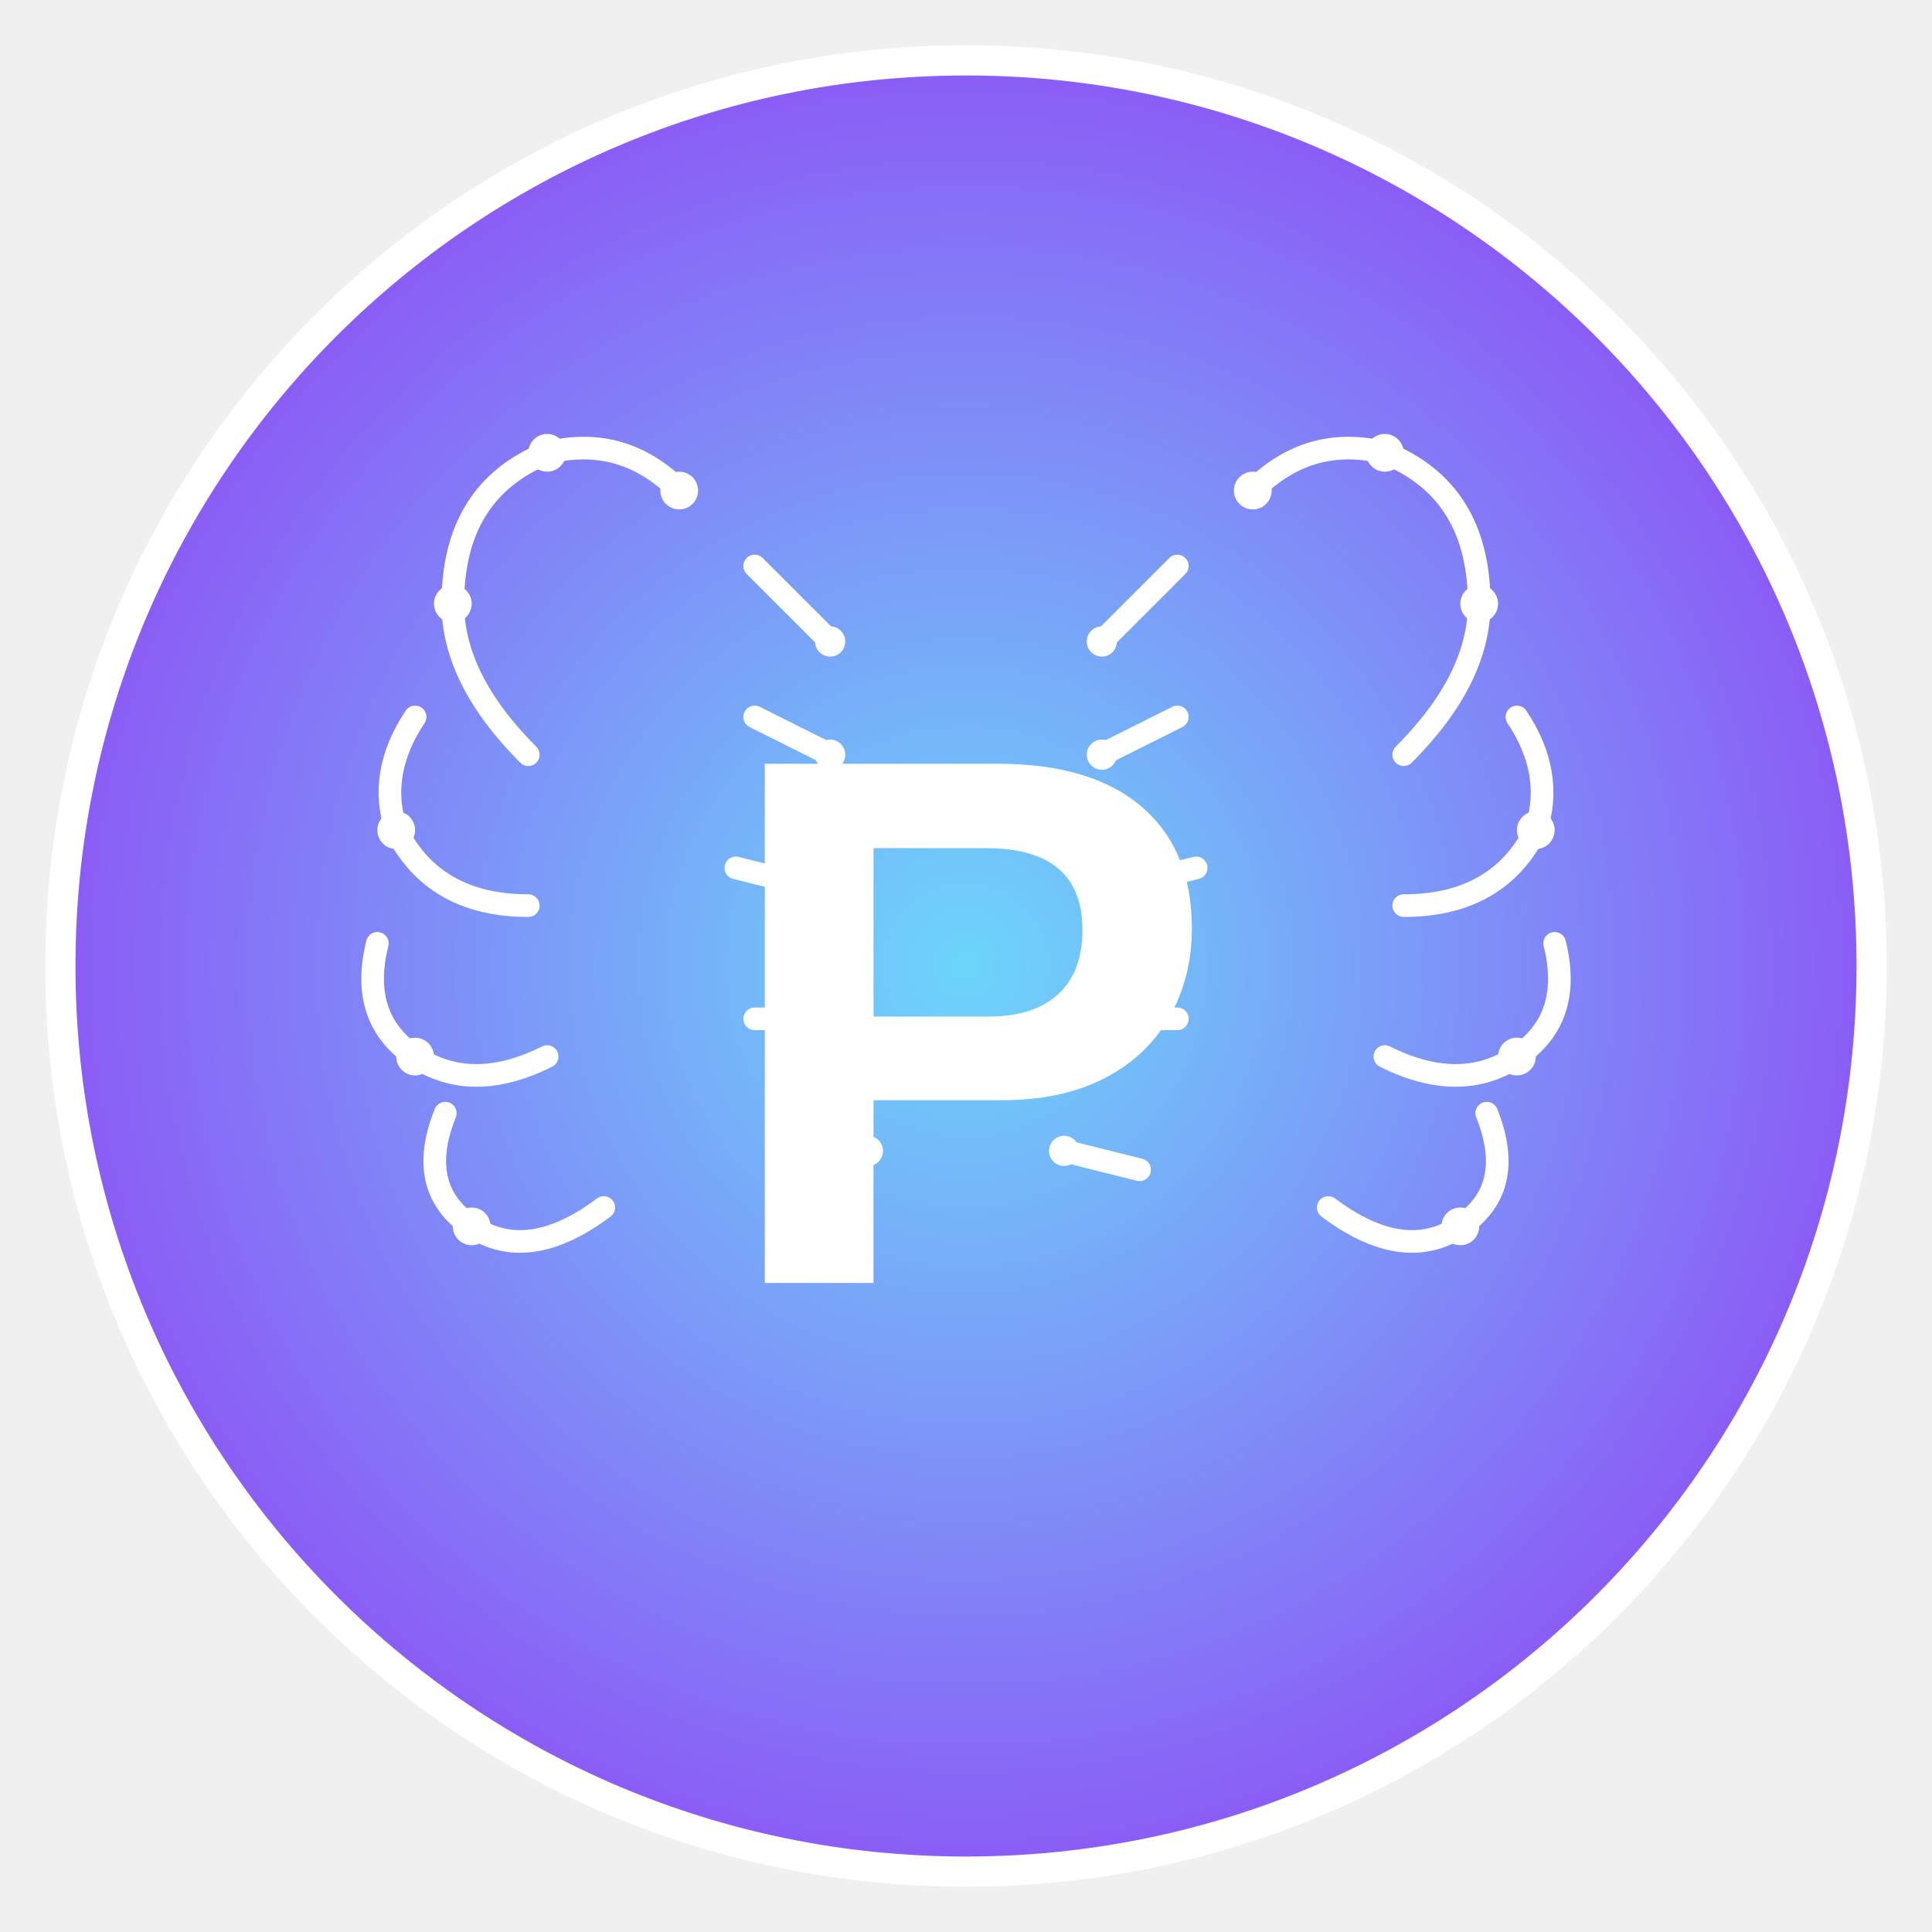
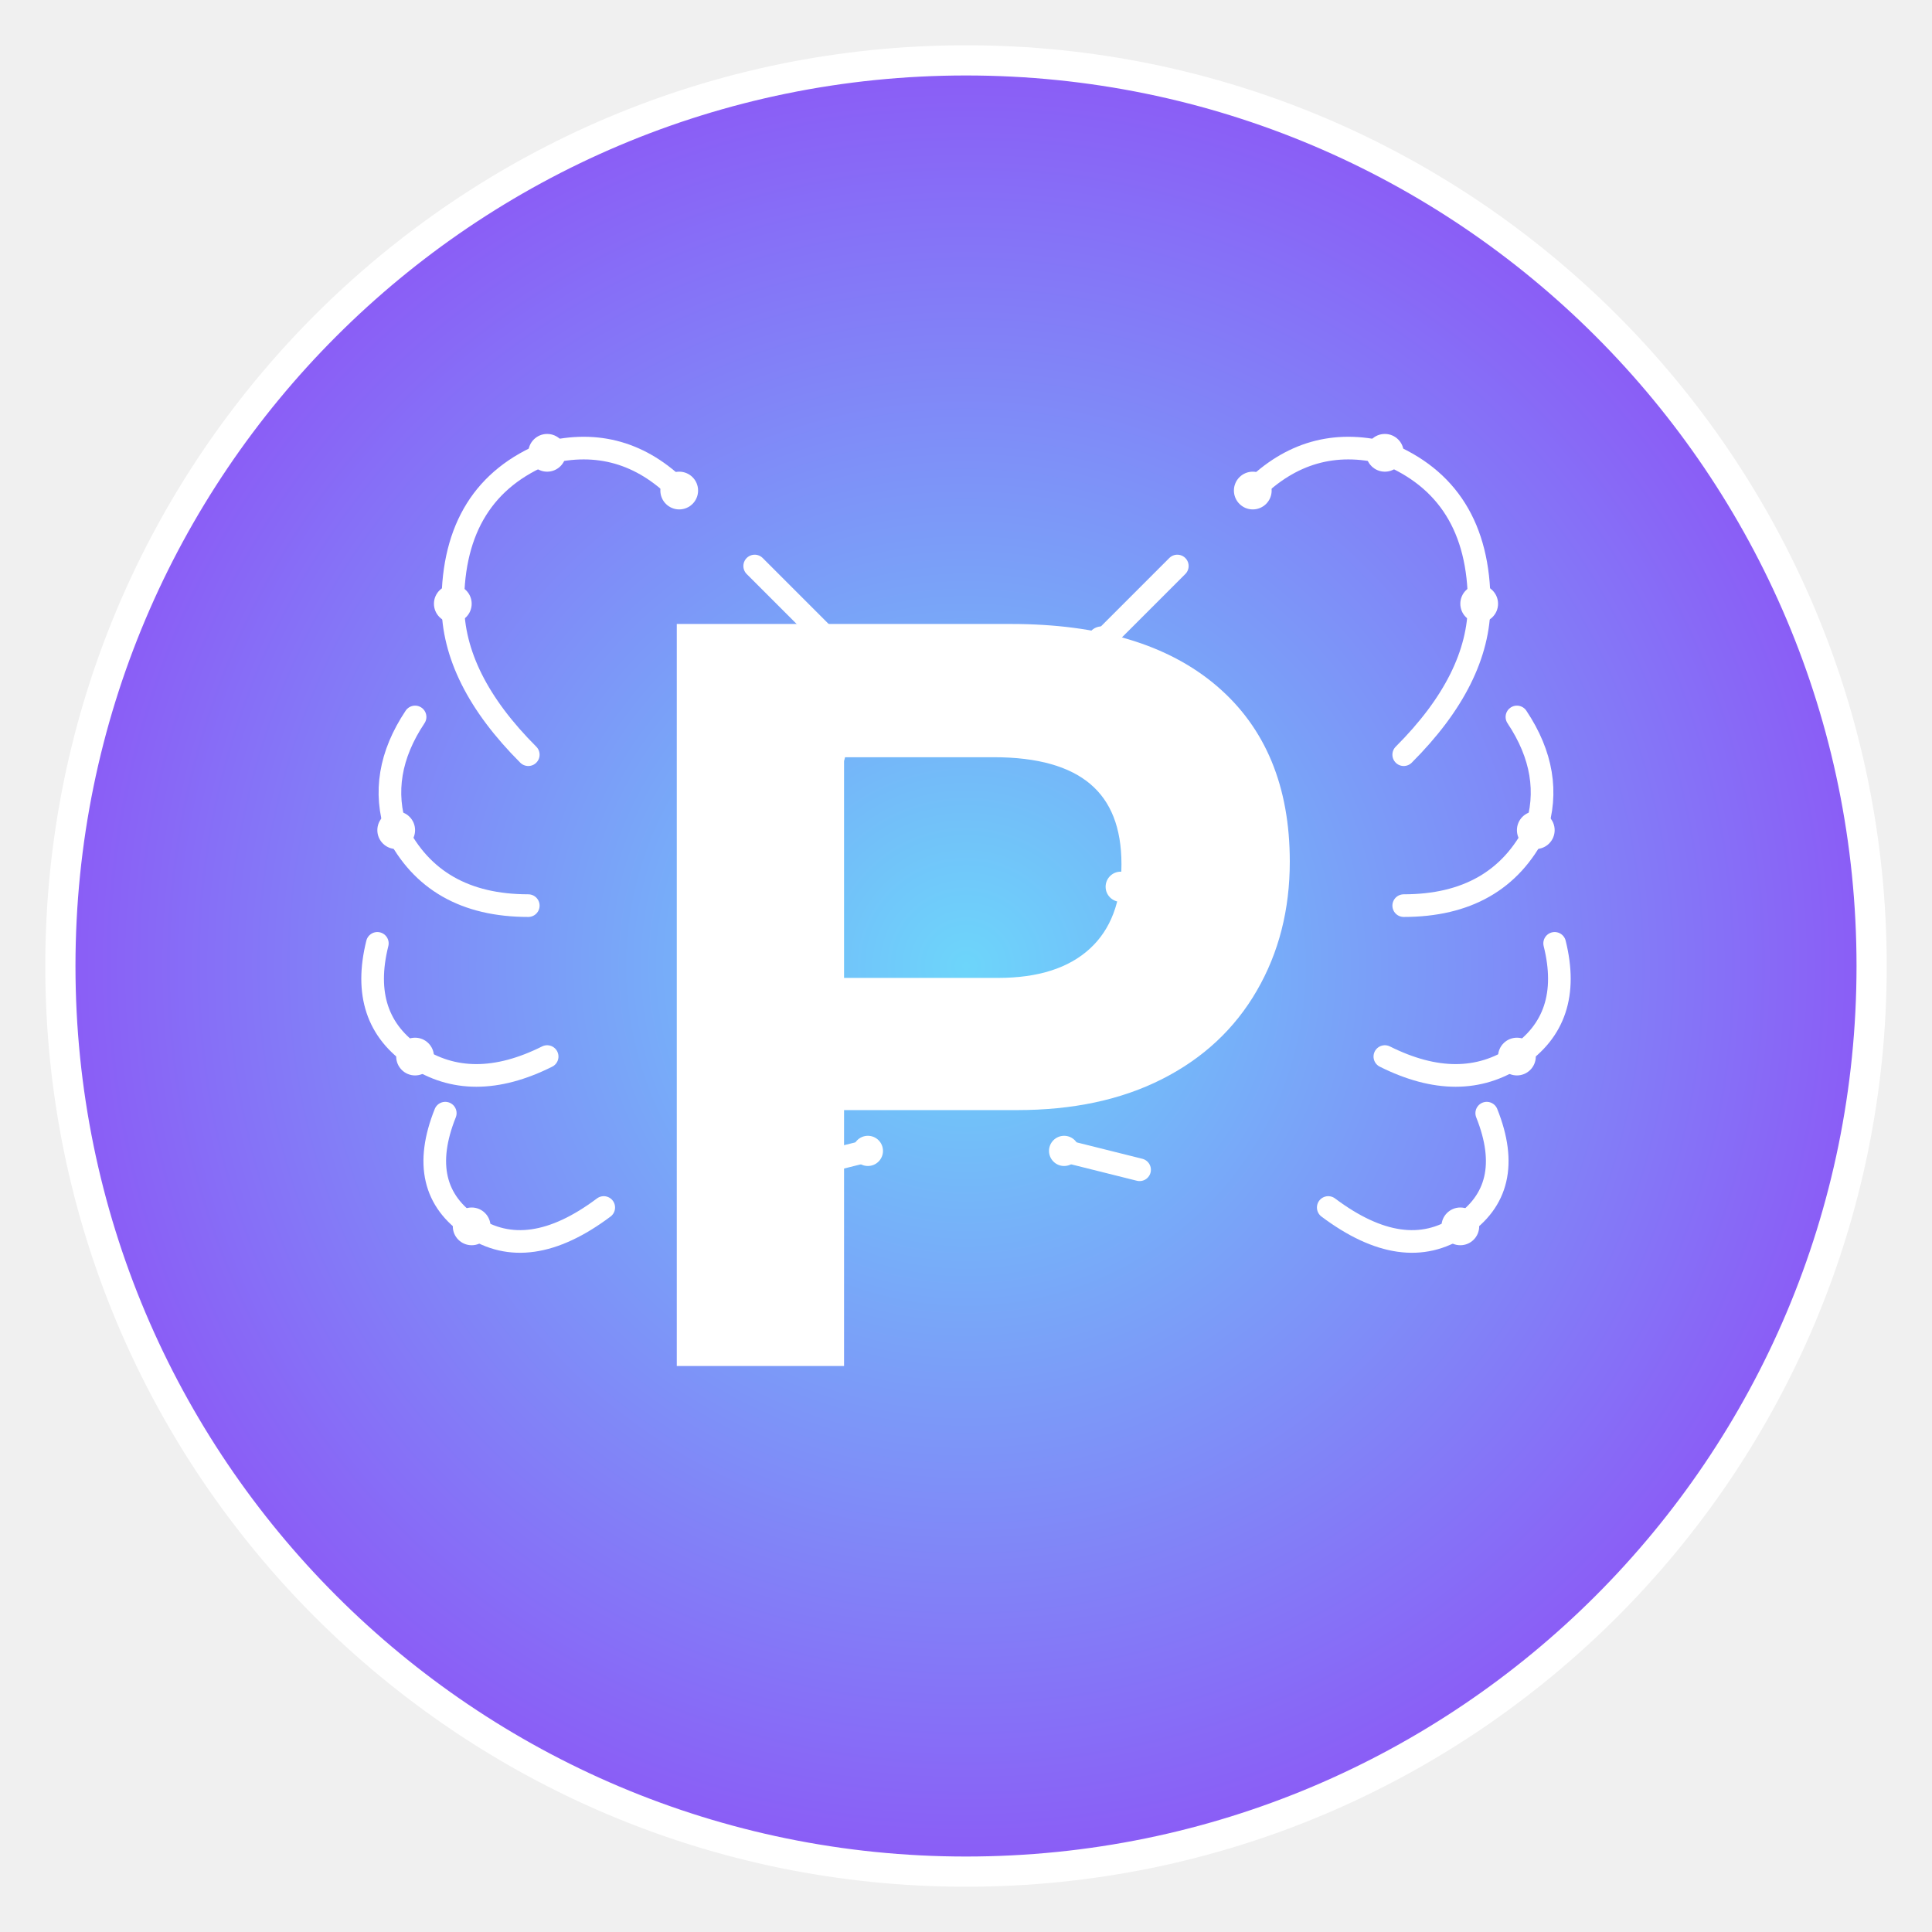
<svg xmlns="http://www.w3.org/2000/svg" viewBox="0 0 512 512">
  <defs>
    <radialGradient id="brainGradient" cx="50%" cy="50%" r="50%">
      <stop offset="0%" style="stop-color:#6DD5FA;stop-opacity:1" />
      <stop offset="100%" style="stop-color:#8B5CF6;stop-opacity:1" />
    </radialGradient>
  </defs>
  <circle cx="256" cy="256" r="240" fill="url(#brainGradient)" />
  <circle cx="256" cy="256" r="240" fill="none" stroke="white" stroke-width="8" />
  <g fill="none" stroke="white" stroke-width="6" stroke-linecap="round" stroke-linejoin="round">
    <path d="M 140,200 Q 120,180 120,160 Q 120,130 145,120 Q 165,115 180,130" />
    <path d="M 140,240 Q 115,240 105,220 Q 100,205 110,190" />
    <path d="M 145,280 Q 125,290 110,280 Q 95,270 100,250" />
    <path d="M 160,320 Q 140,335 125,325 Q 110,315 118,295" />
    <path d="M 372,200 Q 392,180 392,160 Q 392,130 367,120 Q 347,115 332,130" />
    <path d="M 372,240 Q 397,240 407,220 Q 412,205 402,190" />
    <path d="M 367,280 Q 387,290 402,280 Q 417,270 412,250" />
    <path d="M 352,320 Q 372,335 387,325 Q 402,315 394,295" />
    <path d="M 200,150 L 220,170" />
    <path d="M 200,190 L 220,200" />
    <path d="M 195,230 L 215,235" />
    <path d="M 200,270 L 220,270" />
    <path d="M 210,310 L 230,305" />
    <path d="M 312,150 L 292,170" />
    <path d="M 312,190 L 292,200" />
    <path d="M 317,230 L 297,235" />
    <path d="M 312,270 L 292,270" />
    <path d="M 302,310 L 282,305" />
  </g>
  <g fill="white">
    <circle cx="120" cy="160" r="5" />
    <circle cx="145" cy="120" r="5" />
    <circle cx="180" cy="130" r="5" />
    <circle cx="105" cy="220" r="5" />
    <circle cx="110" cy="280" r="5" />
    <circle cx="125" cy="325" r="5" />
    <circle cx="392" cy="160" r="5" />
    <circle cx="367" cy="120" r="5" />
    <circle cx="332" cy="130" r="5" />
    <circle cx="407" cy="220" r="5" />
    <circle cx="402" cy="280" r="5" />
    <circle cx="387" cy="325" r="5" />
    <circle cx="220" cy="170" r="4" />
    <circle cx="220" cy="200" r="4" />
    <circle cx="215" cy="235" r="4" />
    <circle cx="220" cy="270" r="4" />
    <circle cx="230" cy="305" r="4" />
    <circle cx="292" cy="170" r="4" />
    <circle cx="292" cy="200" r="4" />
    <circle cx="297" cy="235" r="4" />
    <circle cx="292" cy="270" r="4" />
    <circle cx="282" cy="305" r="4" />
  </g>
-   <text x="256" y="340" font-family="Arial, sans-serif" font-size="200" font-weight="bold" fill="white" text-anchor="middle">P</text>
+   <text x="256" y="360" font-family="Arial, sans-serif" font-size="280" font-weight="900" fill="white" text-anchor="middle" stroke="white" stroke-width="4">P</text>
</svg>
